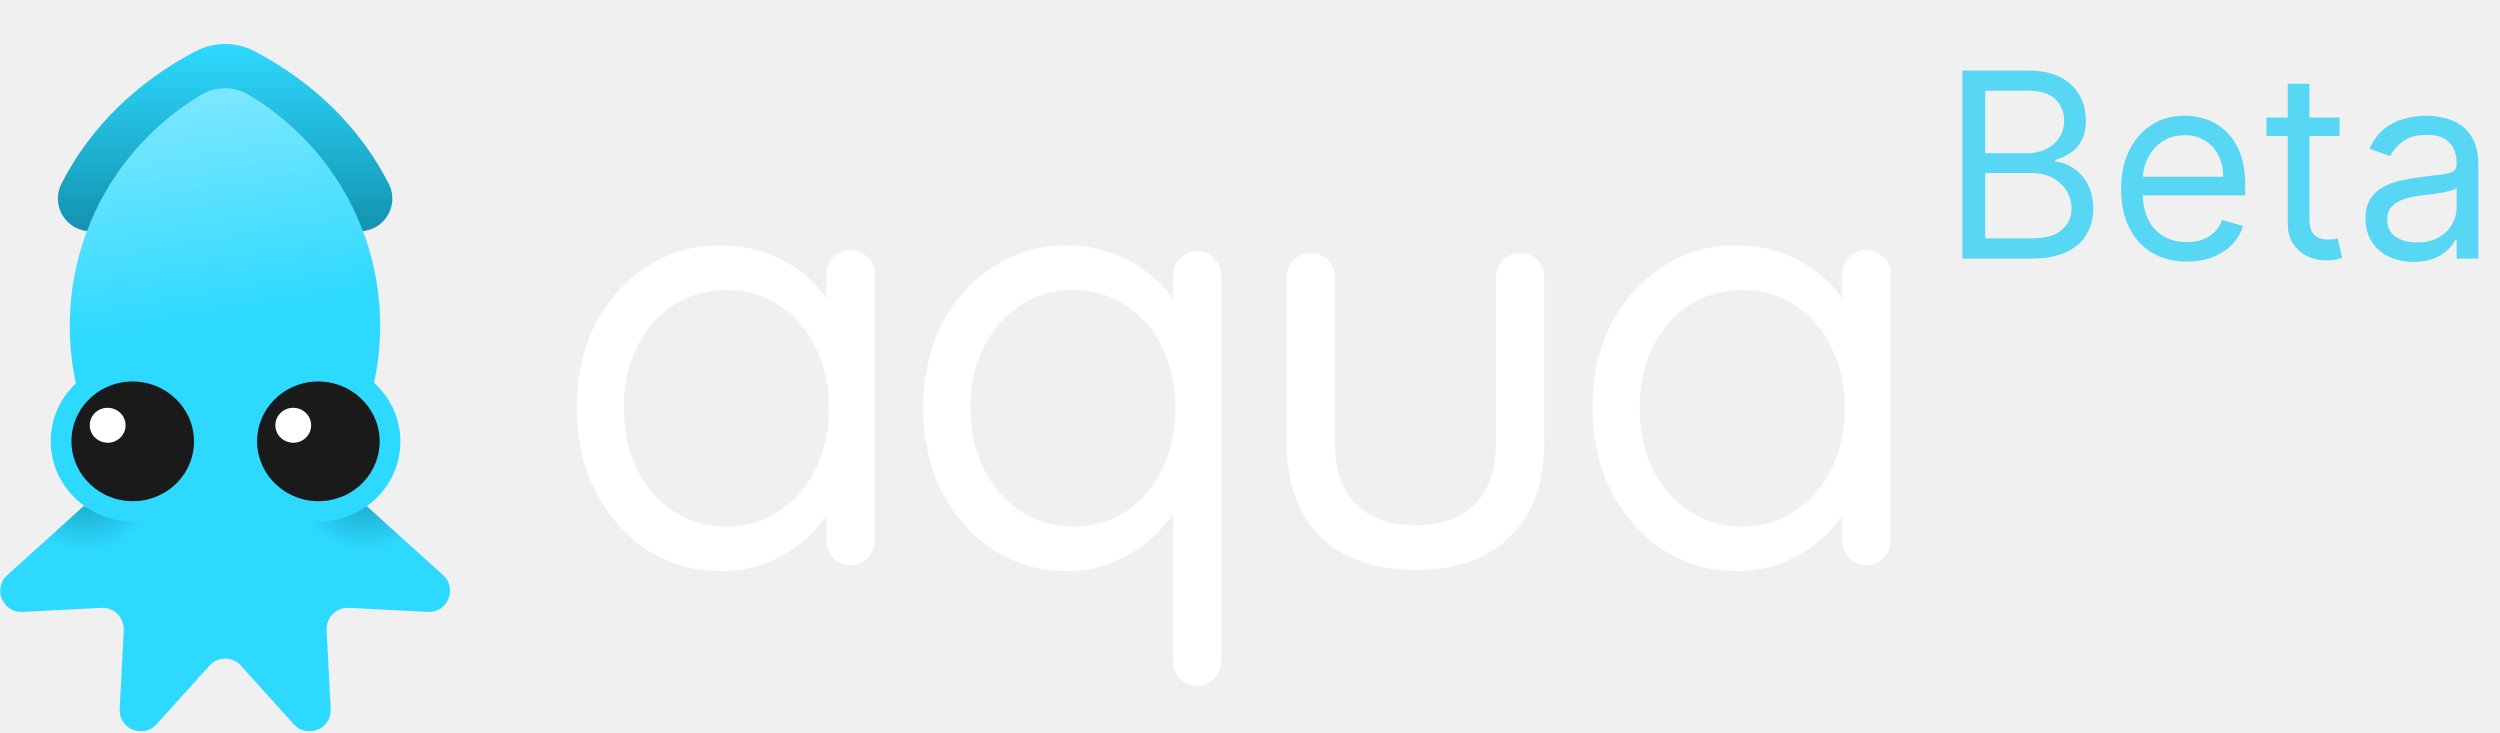
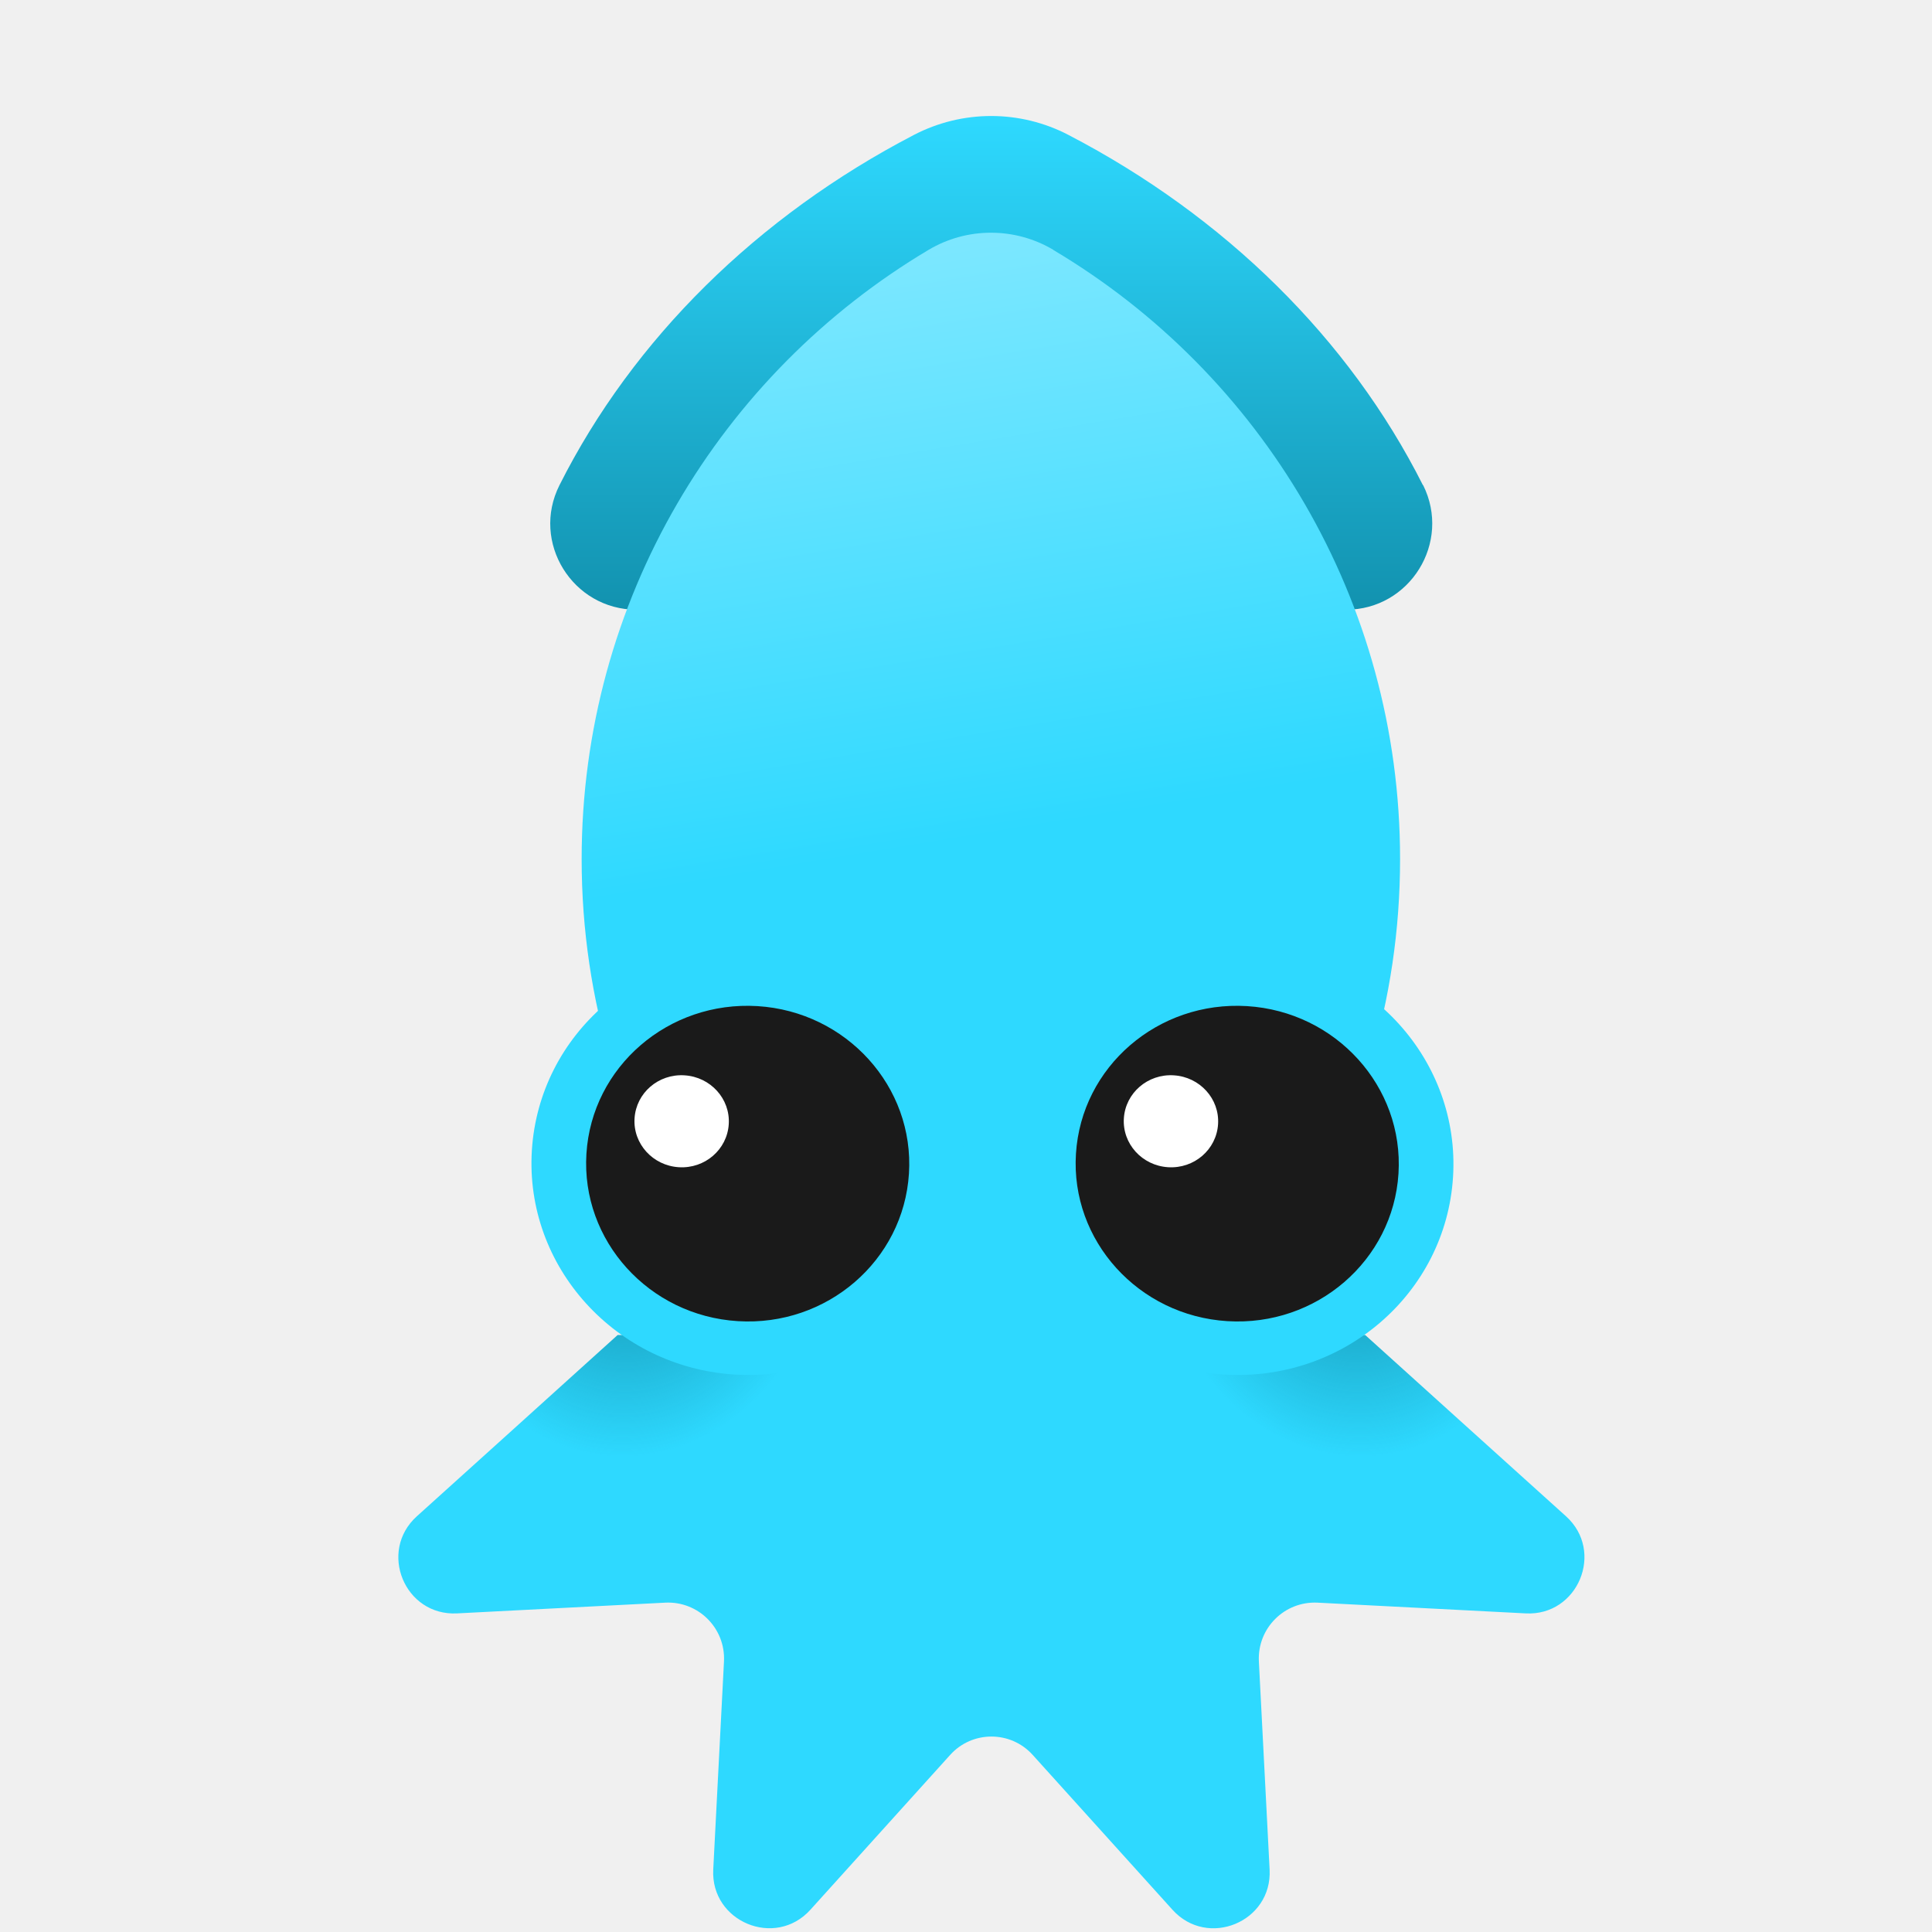
- <svg xmlns="http://www.w3.org/2000/svg" width="116" height="34" viewBox="0 0 116 34" fill="none">
-   <path d="M39.474 11.608C39.791 11.608 40.052 11.72 40.257 11.944C40.481 12.149 40.593 12.41 40.593 12.727V25.073C40.593 25.39 40.481 25.661 40.257 25.885C40.052 26.109 39.791 26.221 39.474 26.221C39.138 26.221 38.867 26.109 38.662 25.885C38.456 25.661 38.354 25.39 38.354 25.073V22.414L38.886 22.358C38.886 22.768 38.746 23.216 38.466 23.702C38.186 24.187 37.803 24.644 37.318 25.073C36.833 25.484 36.254 25.829 35.582 26.109C34.929 26.37 34.22 26.501 33.455 26.501C32.185 26.501 31.047 26.174 30.039 25.521C29.031 24.849 28.229 23.944 27.632 22.806C27.053 21.667 26.764 20.37 26.764 18.915C26.764 17.44 27.053 16.143 27.632 15.023C28.229 13.885 29.031 12.998 30.039 12.364C31.047 11.71 32.167 11.384 33.399 11.384C34.201 11.384 34.947 11.514 35.638 11.776C36.329 12.037 36.926 12.392 37.43 12.839C37.952 13.287 38.354 13.782 38.634 14.323C38.932 14.864 39.082 15.406 39.082 15.947L38.354 15.779V12.727C38.354 12.41 38.456 12.149 38.662 11.944C38.867 11.72 39.138 11.608 39.474 11.608ZM33.706 24.429C34.64 24.429 35.461 24.187 36.17 23.702C36.898 23.216 37.458 22.563 37.85 21.742C38.26 20.902 38.466 19.959 38.466 18.915C38.466 17.888 38.26 16.964 37.85 16.143C37.458 15.303 36.898 14.65 36.17 14.183C35.461 13.698 34.64 13.455 33.706 13.455C32.792 13.455 31.971 13.689 31.243 14.155C30.534 14.622 29.974 15.266 29.563 16.087C29.153 16.908 28.948 17.851 28.948 18.915C28.948 19.959 29.143 20.902 29.535 21.742C29.946 22.563 30.506 23.216 31.215 23.702C31.943 24.187 32.773 24.429 33.706 24.429ZM55.55 11.664C55.867 11.664 56.128 11.776 56.334 12C56.558 12.205 56.669 12.466 56.669 12.784V30.672C56.669 30.99 56.558 31.26 56.334 31.484C56.128 31.708 55.867 31.82 55.55 31.82C55.214 31.82 54.943 31.708 54.738 31.484C54.533 31.26 54.43 30.99 54.43 30.672V22.414L54.962 22.218C54.962 22.666 54.822 23.142 54.542 23.645C54.262 24.131 53.879 24.588 53.394 25.017C52.909 25.447 52.33 25.801 51.658 26.081C51.005 26.361 50.296 26.501 49.531 26.501C48.28 26.501 47.142 26.174 46.115 25.521C45.108 24.868 44.305 23.972 43.708 22.834C43.129 21.695 42.84 20.398 42.84 18.942C42.84 17.468 43.129 16.162 43.708 15.023C44.305 13.885 45.108 12.998 46.115 12.364C47.123 11.71 48.243 11.384 49.475 11.384C50.259 11.384 50.996 11.514 51.686 11.776C52.377 12.037 52.974 12.392 53.478 12.839C54.001 13.287 54.411 13.782 54.71 14.323C55.008 14.864 55.158 15.406 55.158 15.947L54.43 15.779V12.784C54.43 12.466 54.533 12.205 54.738 12C54.943 11.776 55.214 11.664 55.55 11.664ZM49.783 24.429C50.716 24.429 51.537 24.196 52.246 23.73C52.974 23.244 53.534 22.591 53.926 21.77C54.337 20.93 54.542 19.988 54.542 18.942C54.542 17.879 54.337 16.936 53.926 16.115C53.534 15.294 52.974 14.65 52.246 14.183C51.537 13.698 50.716 13.455 49.783 13.455C48.868 13.455 48.047 13.698 47.319 14.183C46.61 14.65 46.05 15.294 45.64 16.115C45.229 16.936 45.024 17.879 45.024 18.942C45.024 19.969 45.229 20.902 45.64 21.742C46.05 22.563 46.61 23.216 47.319 23.702C48.047 24.187 48.868 24.429 49.783 24.429ZM70.534 11.748C70.87 11.748 71.141 11.86 71.346 12.084C71.551 12.289 71.654 12.55 71.654 12.867V20.51C71.654 22.395 71.122 23.86 70.058 24.905C69.013 25.932 67.548 26.445 65.663 26.445C63.797 26.445 62.332 25.932 61.268 24.905C60.223 23.86 59.7 22.395 59.7 20.51V12.867C59.7 12.55 59.803 12.289 60.008 12.084C60.232 11.86 60.503 11.748 60.82 11.748C61.156 11.748 61.427 11.86 61.632 12.084C61.837 12.289 61.94 12.55 61.94 12.867V20.51C61.94 21.779 62.266 22.74 62.92 23.394C63.573 24.047 64.487 24.373 65.663 24.373C66.876 24.373 67.8 24.047 68.435 23.394C69.088 22.74 69.414 21.779 69.414 20.51V12.867C69.414 12.55 69.517 12.289 69.722 12.084C69.946 11.86 70.217 11.748 70.534 11.748ZM86.609 11.608C86.926 11.608 87.187 11.72 87.392 11.944C87.617 12.149 87.728 12.41 87.728 12.727V25.073C87.728 25.39 87.617 25.661 87.392 25.885C87.187 26.109 86.926 26.221 86.609 26.221C86.273 26.221 86.002 26.109 85.797 25.885C85.591 25.661 85.489 25.39 85.489 25.073V22.414L86.021 22.358C86.021 22.768 85.881 23.216 85.601 23.702C85.321 24.187 84.938 24.644 84.453 25.073C83.968 25.484 83.389 25.829 82.718 26.109C82.064 26.37 81.355 26.501 80.59 26.501C79.321 26.501 78.182 26.174 77.174 25.521C76.167 24.849 75.364 23.944 74.767 22.806C74.188 21.667 73.899 20.37 73.899 18.915C73.899 17.44 74.188 16.143 74.767 15.023C75.364 13.885 76.167 12.998 77.174 12.364C78.182 11.71 79.302 11.384 80.534 11.384C81.336 11.384 82.083 11.514 82.773 11.776C83.464 12.037 84.061 12.392 84.565 12.839C85.088 13.287 85.489 13.782 85.769 14.323C86.067 14.864 86.217 15.406 86.217 15.947L85.489 15.779V12.727C85.489 12.41 85.591 12.149 85.797 11.944C86.002 11.72 86.273 11.608 86.609 11.608ZM80.842 24.429C81.775 24.429 82.596 24.187 83.305 23.702C84.033 23.216 84.593 22.563 84.985 21.742C85.396 20.902 85.601 19.959 85.601 18.915C85.601 17.888 85.396 16.964 84.985 16.143C84.593 15.303 84.033 14.65 83.305 14.183C82.596 13.698 81.775 13.455 80.842 13.455C79.927 13.455 79.106 13.689 78.378 14.155C77.669 14.622 77.109 15.266 76.698 16.087C76.288 16.908 76.083 17.851 76.083 18.915C76.083 19.959 76.279 20.902 76.671 21.742C77.081 22.563 77.641 23.216 78.35 23.702C79.078 24.187 79.909 24.429 80.842 24.429Z" fill="white" />
-   <mask id="mask0_554_547" style="mask-type:luminance" maskUnits="userSpaceOnUse" x="0" y="2" width="21" height="32">
-     <path d="M20.883 2.042H0V33.937H20.883V2.042Z" fill="white" />
-   </mask>
+ <svg xmlns="http://www.w3.org/2000/svg" width="34" height="34" viewBox="-7 0 34 34" fill="none">
  <g mask="url(#mask0_554_547)">
    <path fill-rule="evenodd" clip-rule="evenodd" d="M17.025 23.495L20.558 26.683C21.244 27.301 20.77 28.441 19.851 28.393L16.186 28.204C15.604 28.176 15.126 28.654 15.154 29.236L15.343 32.901C15.391 33.824 14.251 34.294 13.633 33.608L11.176 30.886C10.787 30.452 10.108 30.452 9.719 30.886L7.262 33.608C6.644 34.294 5.504 33.82 5.552 32.901L5.741 29.236C5.769 28.654 5.291 28.176 4.709 28.204L1.044 28.393C0.12 28.441 -0.349 27.301 0.337 26.683L3.87 23.495" fill="#2ED9FF" />
    <path fill-rule="evenodd" clip-rule="evenodd" d="M17.025 23.495L20.558 26.683C21.244 27.301 20.77 28.441 19.851 28.393L16.186 28.204C15.604 28.176 15.126 28.654 15.154 29.236L15.343 32.901C15.391 33.824 14.251 34.294 13.633 33.608L11.176 30.886C10.787 30.452 10.108 30.452 9.719 30.886L7.262 33.608C6.644 34.294 5.504 33.82 5.552 32.901L5.74 29.236C5.768 28.654 5.291 28.176 4.709 28.204L1.044 28.393C0.12 28.441 -0.349 27.301 0.337 26.683L3.87 23.495" fill="url(#paint0_radial_554_547)" />
    <path fill-rule="evenodd" clip-rule="evenodd" d="M3.869 23.495L0.336 26.683C-0.35 27.301 0.124 28.441 1.043 28.393L4.708 28.204C5.29 28.176 5.768 28.654 5.74 29.236L5.551 32.901C5.503 33.824 6.643 34.294 7.261 33.608L9.718 30.886C10.107 30.452 10.786 30.452 11.175 30.886L13.632 33.608C14.25 34.294 15.39 33.82 15.342 32.901L15.153 29.236C15.125 28.654 15.603 28.176 16.185 28.204L19.85 28.393C20.774 28.441 21.243 27.301 20.557 26.683L17.024 23.495" fill="url(#paint1_radial_554_547)" />
    <path d="M18.041 8.538C16.744 5.961 14.552 3.805 11.806 2.376C10.951 1.93 9.936 1.93 9.08 2.376C6.335 3.805 4.143 5.961 2.846 8.538C2.34 9.542 3.075 10.73 4.203 10.73H16.688C17.812 10.73 18.546 9.546 18.045 8.538H18.041Z" fill="url(#paint2_linear_554_547)" />
    <path d="M11.541 4.399C10.863 3.994 10.016 3.994 9.338 4.399C5.684 6.575 3.236 10.561 3.236 15.118C3.236 20.12 6.182 24.435 10.438 26.422C14.689 24.435 17.639 20.124 17.639 15.118C17.639 10.557 15.191 6.571 11.537 4.399H11.541Z" fill="url(#paint3_linear_554_547)" />
    <path d="M14.54 24.19C16.64 24.319 18.442 22.765 18.571 20.714C18.699 18.666 17.098 16.9 15.002 16.768C12.902 16.639 11.1 18.193 10.972 20.244C10.843 22.291 12.445 24.058 14.54 24.19Z" fill="#2ED9FF" />
    <path d="M5.929 24.19C8.029 24.319 9.831 22.765 9.96 20.714C10.088 18.666 8.486 16.9 6.391 16.768C4.291 16.639 2.489 18.193 2.36 20.244C2.232 22.291 3.834 24.058 5.929 24.19Z" fill="#2ED9FF" />
    <path d="M5.985 23.25C7.551 23.347 8.9 22.186 8.996 20.653C9.093 19.123 7.896 17.803 6.331 17.706C4.765 17.61 3.416 18.77 3.32 20.304C3.224 21.833 4.42 23.154 5.985 23.25Z" fill="#1A1A1A" />
    <path d="M4.946 20.541C5.403 20.57 5.797 20.232 5.825 19.783C5.853 19.337 5.504 18.952 5.046 18.924C4.588 18.895 4.195 19.233 4.167 19.682C4.139 20.128 4.488 20.513 4.946 20.541Z" fill="white" />
    <path d="M14.6 23.25C16.166 23.347 17.515 22.186 17.611 20.653C17.707 19.123 16.511 17.803 14.946 17.706C13.38 17.61 12.031 18.77 11.935 20.304C11.838 21.833 13.035 23.154 14.6 23.25Z" fill="#1A1A1A" />
    <path d="M13.557 20.541C14.014 20.57 14.408 20.232 14.436 19.783C14.464 19.337 14.115 18.952 13.657 18.924C13.2 18.895 12.806 19.233 12.778 19.682C12.75 20.128 13.099 20.513 13.557 20.541Z" fill="white" />
  </g>
-   <path d="M91.057 12V3.273H94.108C94.716 3.273 95.217 3.378 95.612 3.588C96.007 3.795 96.301 4.075 96.494 4.428C96.688 4.777 96.784 5.165 96.784 5.591C96.784 5.966 96.717 6.276 96.584 6.52C96.453 6.764 96.28 6.957 96.064 7.099C95.851 7.241 95.619 7.347 95.369 7.415V7.5C95.636 7.517 95.905 7.611 96.175 7.781C96.445 7.952 96.671 8.196 96.852 8.514C97.034 8.832 97.125 9.222 97.125 9.682C97.125 10.119 97.026 10.513 96.827 10.862C96.628 11.212 96.314 11.489 95.885 11.693C95.456 11.898 94.898 12 94.21 12H91.057ZM92.114 11.062H94.21C94.901 11.062 95.391 10.929 95.68 10.662C95.973 10.392 96.119 10.065 96.119 9.682C96.119 9.386 96.044 9.114 95.894 8.864C95.743 8.611 95.528 8.409 95.25 8.259C94.972 8.105 94.642 8.028 94.261 8.028H92.114V11.062ZM92.114 7.108H94.074C94.392 7.108 94.679 7.045 94.935 6.92C95.193 6.795 95.398 6.619 95.548 6.392C95.702 6.165 95.778 5.898 95.778 5.591C95.778 5.207 95.645 4.882 95.378 4.615C95.111 4.345 94.688 4.21 94.108 4.21H92.114V7.108ZM101.469 12.136C100.839 12.136 100.295 11.997 99.837 11.719C99.383 11.438 99.032 11.046 98.785 10.543C98.54 10.037 98.418 9.449 98.418 8.778C98.418 8.108 98.54 7.517 98.785 7.006C99.032 6.491 99.376 6.091 99.816 5.804C100.259 5.514 100.776 5.369 101.367 5.369C101.708 5.369 102.045 5.426 102.377 5.54C102.71 5.653 103.012 5.838 103.285 6.094C103.558 6.347 103.775 6.682 103.937 7.099C104.099 7.517 104.18 8.031 104.18 8.642V9.068H99.134V8.199H103.157C103.157 7.83 103.083 7.5 102.935 7.21C102.79 6.92 102.583 6.692 102.313 6.524C102.046 6.357 101.731 6.273 101.367 6.273C100.967 6.273 100.62 6.372 100.327 6.571C100.038 6.767 99.815 7.023 99.658 7.338C99.502 7.653 99.424 7.991 99.424 8.352V8.932C99.424 9.426 99.509 9.845 99.68 10.189C99.853 10.53 100.093 10.79 100.4 10.969C100.707 11.145 101.063 11.233 101.469 11.233C101.734 11.233 101.972 11.196 102.185 11.122C102.401 11.046 102.587 10.932 102.744 10.781C102.9 10.628 103.021 10.438 103.106 10.21L104.077 10.483C103.975 10.812 103.803 11.102 103.562 11.352C103.32 11.599 103.022 11.793 102.667 11.932C102.312 12.068 101.913 12.136 101.469 12.136ZM108.556 5.455V6.307H105.164V5.455H108.556ZM106.153 3.886H107.158V10.125C107.158 10.409 107.2 10.622 107.282 10.764C107.367 10.903 107.475 10.997 107.606 11.046C107.739 11.091 107.88 11.114 108.028 11.114C108.138 11.114 108.229 11.108 108.3 11.097C108.371 11.082 108.428 11.071 108.471 11.062L108.675 11.966C108.607 11.992 108.512 12.017 108.39 12.043C108.268 12.071 108.113 12.085 107.925 12.085C107.641 12.085 107.363 12.024 107.09 11.902C106.82 11.78 106.596 11.594 106.417 11.344C106.241 11.094 106.153 10.778 106.153 10.398V3.886ZM111.995 12.153C111.58 12.153 111.204 12.075 110.866 11.919C110.528 11.76 110.259 11.531 110.06 11.233C109.862 10.932 109.762 10.568 109.762 10.142C109.762 9.767 109.836 9.463 109.984 9.23C110.131 8.994 110.329 8.81 110.576 8.676C110.823 8.543 111.096 8.443 111.394 8.378C111.695 8.31 111.998 8.256 112.302 8.216C112.7 8.165 113.022 8.126 113.269 8.101C113.519 8.072 113.701 8.026 113.815 7.96C113.931 7.895 113.989 7.781 113.989 7.619V7.585C113.989 7.165 113.874 6.838 113.644 6.605C113.417 6.372 113.072 6.256 112.609 6.256C112.129 6.256 111.752 6.361 111.479 6.571C111.207 6.781 111.015 7.006 110.904 7.244L109.95 6.903C110.12 6.506 110.347 6.196 110.631 5.974C110.918 5.75 111.231 5.594 111.569 5.506C111.91 5.415 112.245 5.369 112.575 5.369C112.785 5.369 113.026 5.395 113.299 5.446C113.575 5.494 113.84 5.595 114.096 5.749C114.354 5.902 114.569 6.134 114.739 6.443C114.91 6.753 114.995 7.168 114.995 7.688V12H113.989V11.114H113.938C113.87 11.256 113.756 11.408 113.597 11.57C113.438 11.732 113.227 11.869 112.962 11.983C112.698 12.097 112.376 12.153 111.995 12.153ZM112.148 11.25C112.546 11.25 112.881 11.172 113.154 11.016C113.43 10.859 113.637 10.658 113.776 10.411C113.918 10.163 113.989 9.903 113.989 9.631V8.71C113.947 8.761 113.853 8.808 113.708 8.851C113.566 8.891 113.401 8.926 113.214 8.957C113.029 8.986 112.849 9.011 112.673 9.034C112.499 9.054 112.359 9.071 112.251 9.085C111.989 9.119 111.745 9.175 111.518 9.251C111.293 9.325 111.112 9.438 110.972 9.588C110.836 9.736 110.768 9.938 110.768 10.193C110.768 10.543 110.897 10.807 111.156 10.986C111.417 11.162 111.748 11.25 112.148 11.25Z" fill="#57D7F3" />
  <defs>
    <radialGradient id="paint0_radial_554_547" cx="0" cy="0" r="1" gradientUnits="userSpaceOnUse" gradientTransform="translate(16.7856 21.8677) rotate(-11.3099) scale(3.36971 3.77139)">
      <stop stop-color="#1292AF" />
      <stop offset="1" stop-color="#1292AF" stop-opacity="0" />
    </radialGradient>
    <radialGradient id="paint1_radial_554_547" cx="0" cy="0" r="1" gradientUnits="userSpaceOnUse" gradientTransform="translate(4.10827 21.8677) rotate(-168.69) scale(3.36971 3.77139)">
      <stop stop-color="#1292AF" />
      <stop offset="1" stop-color="#1292AF" stop-opacity="0" />
    </radialGradient>
    <linearGradient id="paint2_linear_554_547" x1="10.441" y1="10.726" x2="10.441" y2="2.043" gradientUnits="userSpaceOnUse">
      <stop stop-color="#1292AF" />
      <stop offset="1" stop-color="#2ED9FF" />
    </linearGradient>
    <linearGradient id="paint3_linear_554_547" x1="8.591" y1="17.506" x2="5.948" y2="1.514" gradientUnits="userSpaceOnUse">
      <stop offset="0.152" stop-color="#2ED9FF" />
      <stop offset="1" stop-color="#95ECFF" />
    </linearGradient>
  </defs>
</svg>
